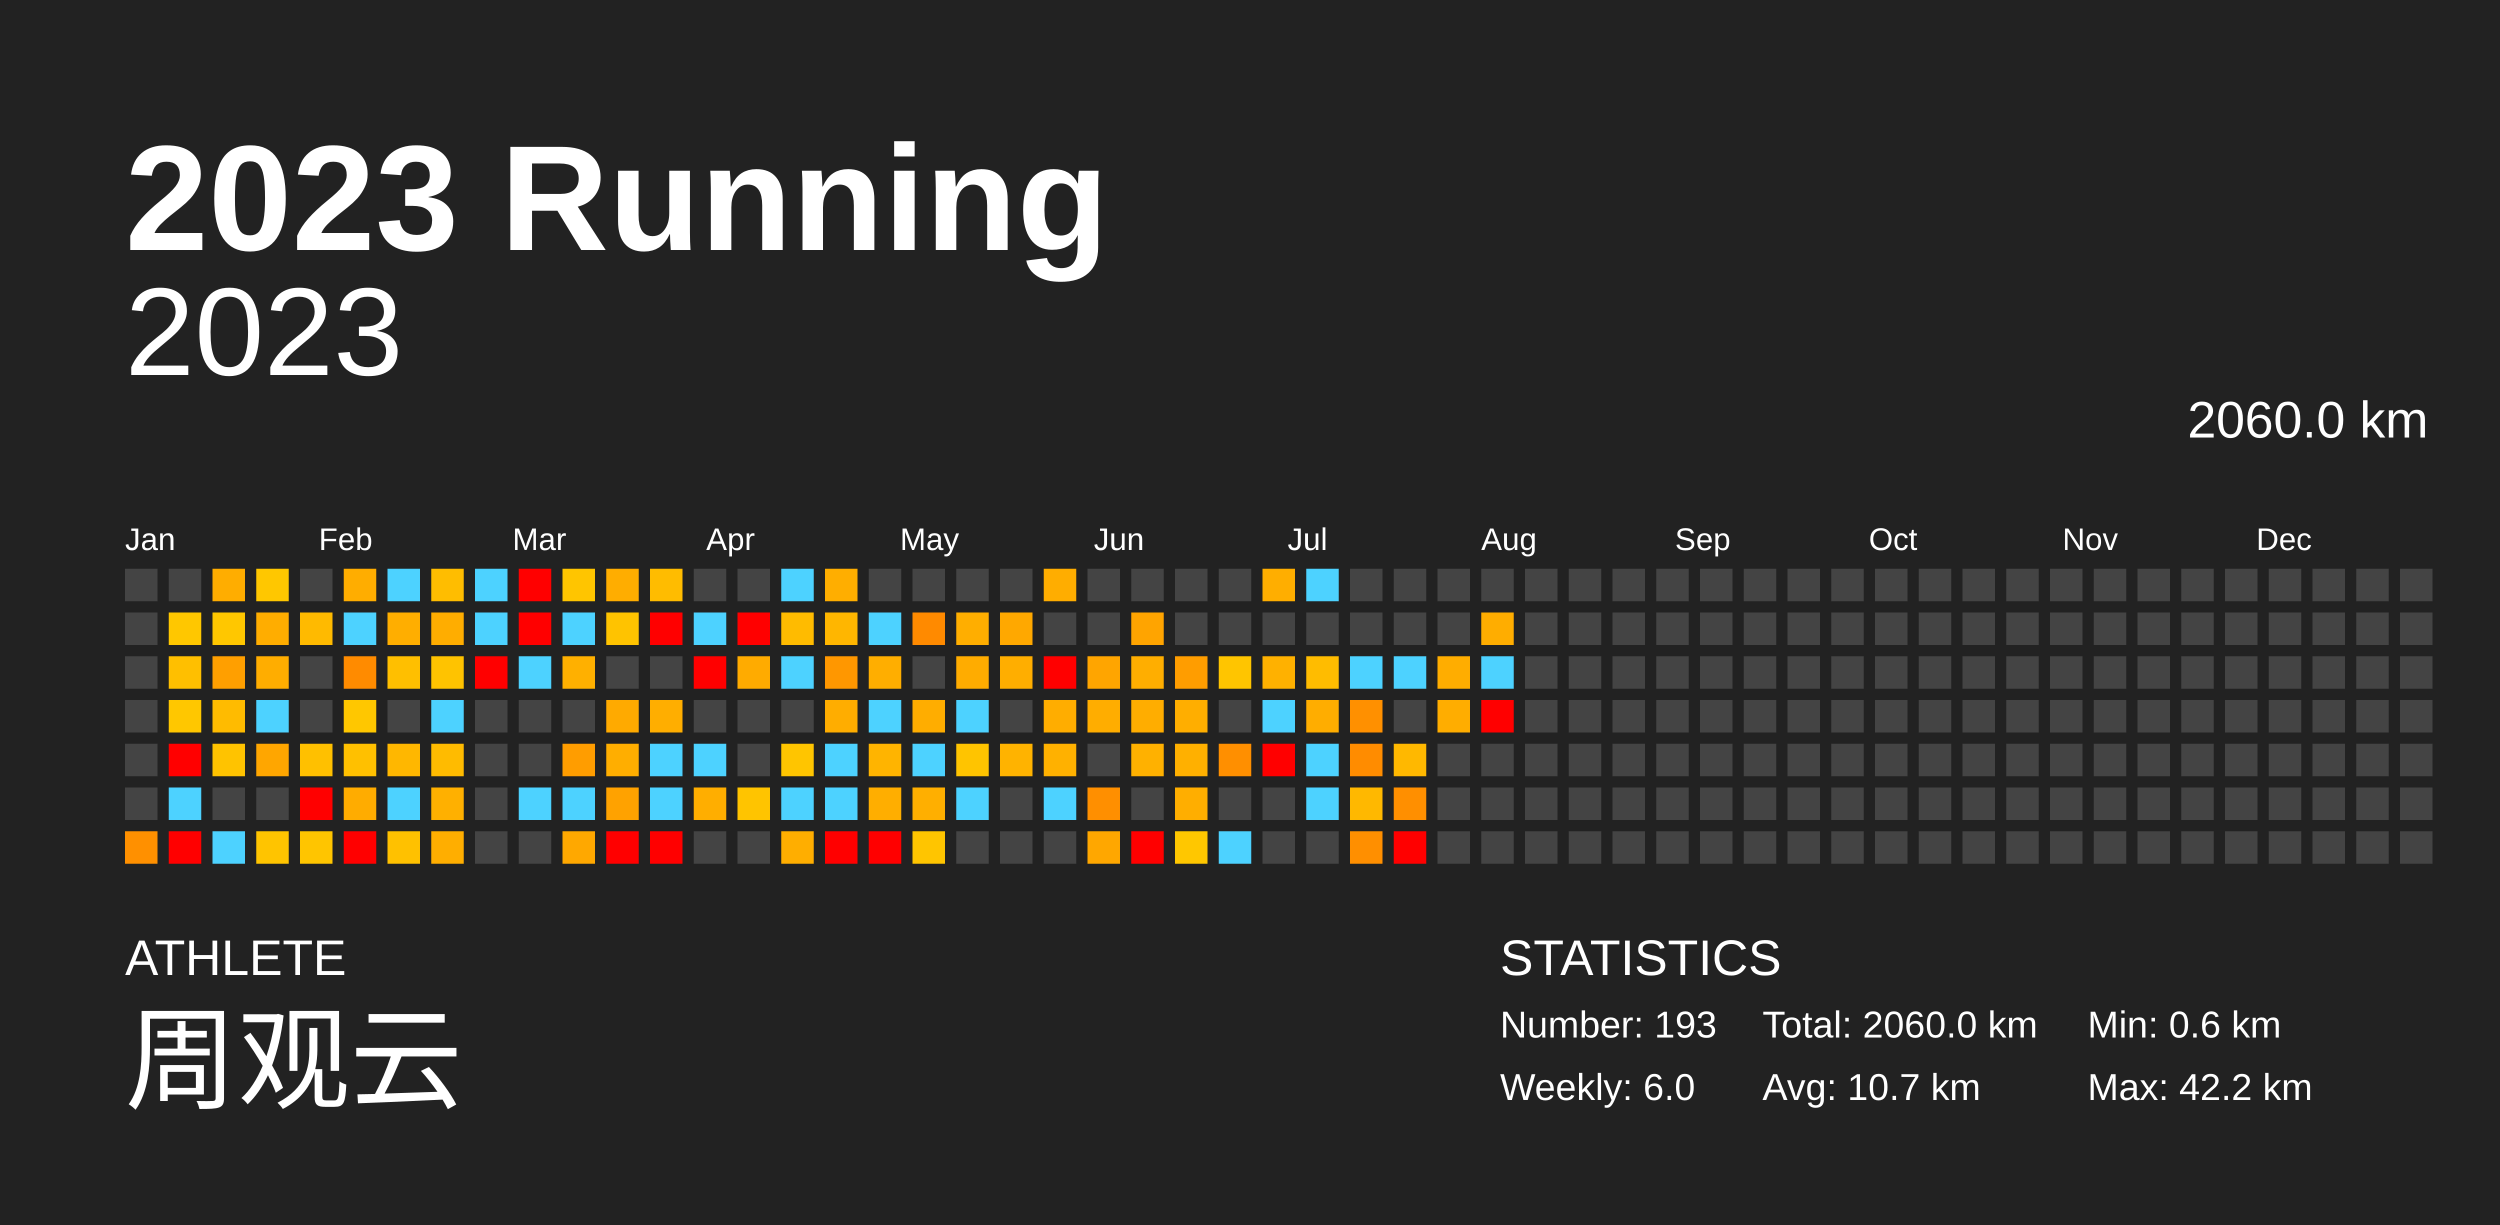
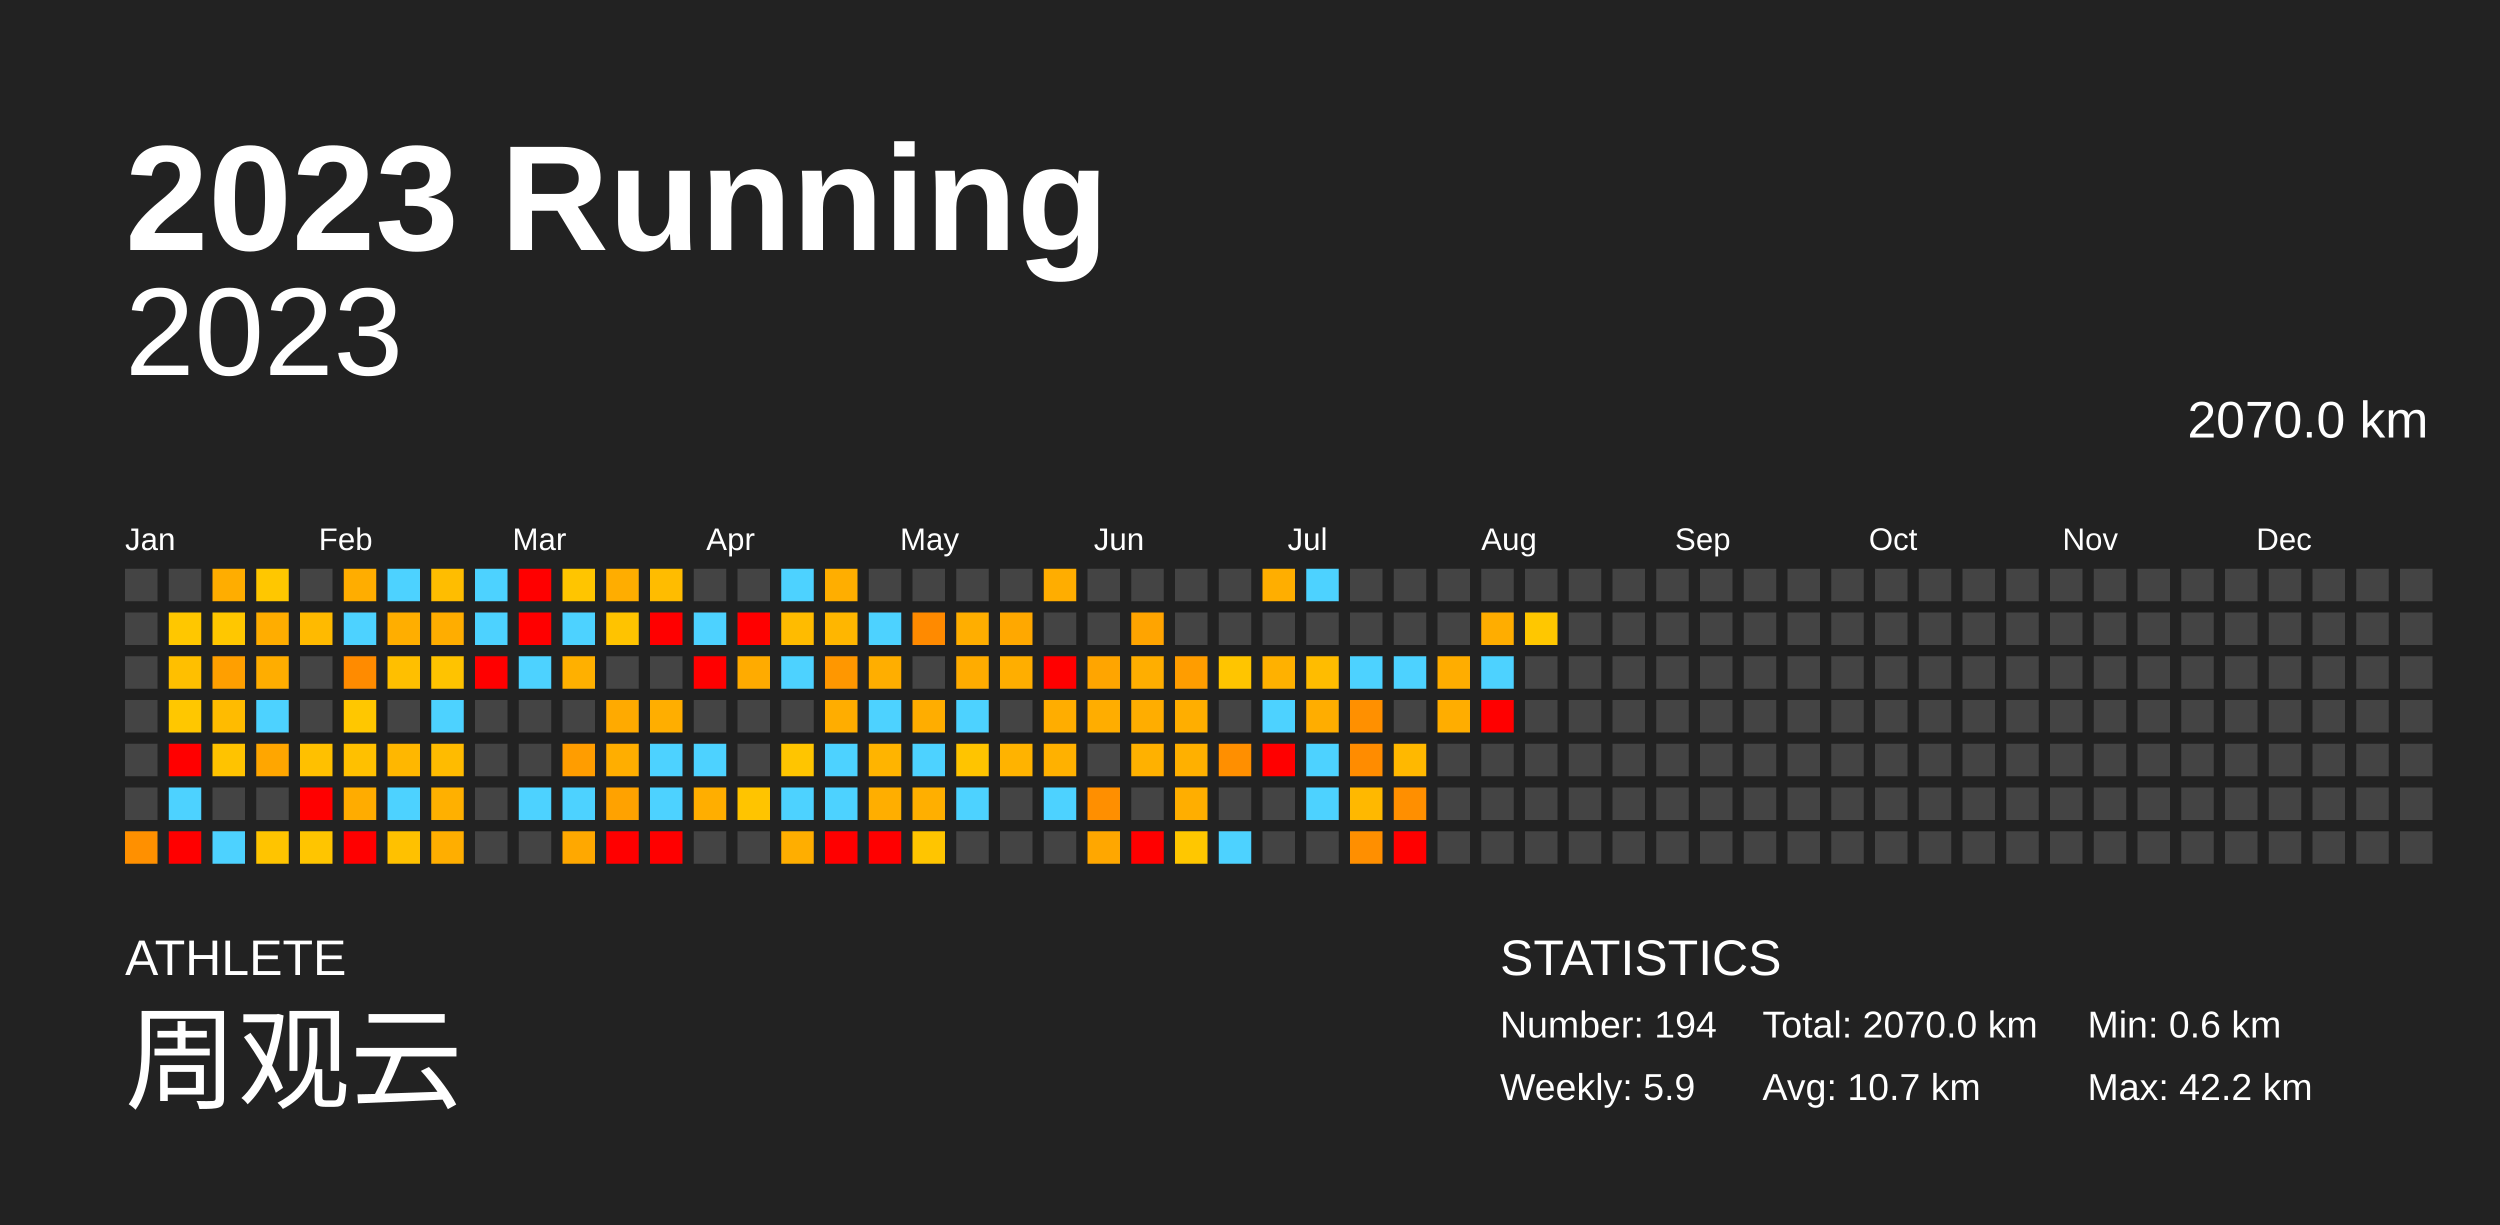
<svg xmlns="http://www.w3.org/2000/svg" baseProfile="full" height="98mm" version="1.1" viewBox="0,0,200,98" width="200mm">
  <defs />
  <rect fill="#222222" height="98" width="200" x="0" y="0" />
  <text fill="#FFFFFF" style="font-size:12px; font-family:Arial; font-weight:bold;" x="10" y="20">2023 Running</text>
  <text fill="#FFFFFF" style="font-size:4px; font-family:Arial" x="10" y="78">ATHLETE</text>
  <text fill="#FFFFFF" style="font-size:9px; font-family:Arial" x="10" y="88">周观云</text>
  <text fill="#FFFFFF" style="font-size:4px; font-family:Arial" x="120" y="78">STATISTICS</text>
-   <text fill="#FFFFFF" style="font-size:3px; font-family:Arial" x="120" y="83">Number: 193</text>
-   <text fill="#FFFFFF" style="font-size:3px; font-family:Arial" x="120" y="88">Weekly: 6.0</text>
-   <text fill="#FFFFFF" style="font-size:3px; font-family:Arial" x="141" y="83">Total: 2060.0 km</text>
+   <text fill="#FFFFFF" style="font-size:3px; font-family:Arial" x="120" y="83">Number: 194</text>
+   <text fill="#FFFFFF" style="font-size:3px; font-family:Arial" x="120" y="88">Weekly: 5.9</text>
+   <text fill="#FFFFFF" style="font-size:3px; font-family:Arial" x="141" y="83">Total: 2070.0 km</text>
  <text fill="#FFFFFF" style="font-size:3px; font-family:Arial" x="141" y="88">Avg: 10.7 km</text>
  <text fill="#FFFFFF" style="font-size:3px; font-family:Arial" x="167" y="83">Min: 0.6 km</text>
  <text fill="#FFFFFF" style="font-size:3px; font-family:Arial" x="167" y="88">Max: 42.2 km</text>
  <text alignment-baseline="hanging" fill="#FFFFFF" style="font-size:10.0px; font-family:Arial;" x="10" y="30">2023</text>
-   <text alignment-baseline="hanging" fill="#FFFFFF" style="font-size:4.125px; font-family:Arial;" x="175" y="35">2060.0 km</text>
+   <text alignment-baseline="hanging" fill="#FFFFFF" style="font-size:4.125px; font-family:Arial;" x="175" y="35">2070.0 km</text>
  <text fill="#FFFFFF" style="font-size:2.5px; font-family:Arial" x="10.0" y="44">Jan</text>
  <text fill="#FFFFFF" style="font-size:2.5px; font-family:Arial" x="25.5" y="44">Feb</text>
  <text fill="#FFFFFF" style="font-size:2.5px; font-family:Arial" x="41.0" y="44">Mar</text>
  <text fill="#FFFFFF" style="font-size:2.5px; font-family:Arial" x="56.5" y="44">Apr</text>
  <text fill="#FFFFFF" style="font-size:2.5px; font-family:Arial" x="72.0" y="44">May</text>
  <text fill="#FFFFFF" style="font-size:2.5px; font-family:Arial" x="87.5" y="44">Jun</text>
  <text fill="#FFFFFF" style="font-size:2.5px; font-family:Arial" x="103.0" y="44">Jul</text>
  <text fill="#FFFFFF" style="font-size:2.5px; font-family:Arial" x="118.5" y="44">Aug</text>
  <text fill="#FFFFFF" style="font-size:2.5px; font-family:Arial" x="134.0" y="44">Sep</text>
  <text fill="#FFFFFF" style="font-size:2.5px; font-family:Arial" x="149.5" y="44">Oct</text>
  <text fill="#FFFFFF" style="font-size:2.5px; font-family:Arial" x="165.0" y="44">Nov</text>
  <text fill="#FFFFFF" style="font-size:2.5px; font-family:Arial" x="180.5" y="44">Dec</text>
  <rect fill="#444444" height="2.6" width="2.6" x="10.0" y="45.5" />
  <rect fill="#444444" height="2.6" width="2.6" x="10.0" y="49.0" />
  <rect fill="#444444" height="2.6" width="2.6" x="10.0" y="52.5" />
  <rect fill="#444444" height="2.6" width="2.6" x="10.0" y="56.0" />
  <rect fill="#444444" height="2.6" width="2.6" x="10.0" y="59.5" />
  <rect fill="#444444" height="2.6" width="2.6" x="10.0" y="63.0" />
  <rect fill="#ff9000" height="2.6" width="2.6" x="10.0" y="66.5" />
  <rect fill="#444444" height="2.6" width="2.6" x="13.5" y="45.5" />
  <rect fill="#ffc700" height="2.6" width="2.6" x="13.5" y="49.0" />
  <rect fill="#ffbf00" height="2.6" width="2.6" x="13.5" y="52.5" />
  <rect fill="#ffc700" height="2.6" width="2.6" x="13.5" y="56.0" />
  <rect fill="red" height="2.6" width="2.6" x="13.5" y="59.5" />
  <rect fill="#4dd2ff" height="2.6" width="2.6" x="13.5" y="63.0" />
  <rect fill="red" height="2.6" width="2.6" x="13.5" y="66.5" />
  <rect fill="#ffad00" height="2.6" width="2.6" x="17.0" y="45.5" />
  <rect fill="#ffc700" height="2.6" width="2.6" x="17.0" y="49.0" />
  <rect fill="#ff9f00" height="2.6" width="2.6" x="17.0" y="52.5" />
  <rect fill="#ffbb00" height="2.6" width="2.6" x="17.0" y="56.0" />
  <rect fill="#ffc300" height="2.6" width="2.6" x="17.0" y="59.5" />
  <rect fill="#444444" height="2.6" width="2.6" x="17.0" y="63.0" />
  <rect fill="#4dd2ff" height="2.6" width="2.6" x="17.0" y="66.5" />
  <rect fill="#ffc700" height="2.6" width="2.6" x="20.5" y="45.5" />
  <rect fill="#ffad00" height="2.6" width="2.6" x="20.5" y="49.0" />
  <rect fill="#ffad00" height="2.6" width="2.6" x="20.5" y="52.5" />
  <rect fill="#4dd2ff" height="2.6" width="2.6" x="20.5" y="56.0" />
  <rect fill="#ffa600" height="2.6" width="2.6" x="20.5" y="59.5" />
  <rect fill="#444444" height="2.6" width="2.6" x="20.5" y="63.0" />
  <rect fill="#ffc400" height="2.6" width="2.6" x="20.5" y="66.5" />
  <rect fill="#444444" height="2.6" width="2.6" x="24.0" y="45.5" />
  <rect fill="#ffba00" height="2.6" width="2.6" x="24.0" y="49.0" />
  <rect fill="#444444" height="2.6" width="2.6" x="24.0" y="52.5" />
  <rect fill="#444444" height="2.6" width="2.6" x="24.0" y="56.0" />
  <rect fill="#ffc000" height="2.6" width="2.6" x="24.0" y="59.5" />
  <rect fill="red" height="2.6" width="2.6" x="24.0" y="63.0" />
  <rect fill="#ffc500" height="2.6" width="2.6" x="24.0" y="66.5" />
  <rect fill="#ffad00" height="2.6" width="2.6" x="27.5" y="45.5" />
  <rect fill="#4dd2ff" height="2.6" width="2.6" x="27.5" y="49.0" />
  <rect fill="#ff8b00" height="2.6" width="2.6" x="27.5" y="52.5" />
  <rect fill="#ffc700" height="2.6" width="2.6" x="27.5" y="56.0" />
  <rect fill="#ffc000" height="2.6" width="2.6" x="27.5" y="59.5" />
  <rect fill="#ffac00" height="2.6" width="2.6" x="27.5" y="63.0" />
  <rect fill="red" height="2.6" width="2.6" x="27.5" y="66.5" />
  <rect fill="#4dd2ff" height="2.6" width="2.6" x="31.0" y="45.5" />
  <rect fill="#ffae00" height="2.6" width="2.6" x="31.0" y="49.0" />
  <rect fill="#ffbf00" height="2.6" width="2.6" x="31.0" y="52.5" />
  <rect fill="#444444" height="2.6" width="2.6" x="31.0" y="56.0" />
  <rect fill="#ffb700" height="2.6" width="2.6" x="31.0" y="59.5" />
  <rect fill="#4dd2ff" height="2.6" width="2.6" x="31.0" y="63.0" />
  <rect fill="#ffc100" height="2.6" width="2.6" x="31.0" y="66.5" />
  <rect fill="#ffbd00" height="2.6" width="2.6" x="34.5" y="45.5" />
  <rect fill="#ffad00" height="2.6" width="2.6" x="34.5" y="49.0" />
  <rect fill="#ffc300" height="2.6" width="2.6" x="34.5" y="52.5" />
  <rect fill="#4dd2ff" height="2.6" width="2.6" x="34.5" y="56.0" />
  <rect fill="#ffbb00" height="2.6" width="2.6" x="34.5" y="59.5" />
  <rect fill="#ffb000" height="2.6" width="2.6" x="34.5" y="63.0" />
  <rect fill="#ffae00" height="2.6" width="2.6" x="34.5" y="66.5" />
  <rect fill="#4dd2ff" height="2.6" width="2.6" x="38.0" y="45.5" />
  <rect fill="#4dd2ff" height="2.6" width="2.6" x="38.0" y="49.0" />
  <rect fill="red" height="2.6" width="2.6" x="38.0" y="52.5" />
  <rect fill="#444444" height="2.6" width="2.6" x="38.0" y="56.0" />
  <rect fill="#444444" height="2.6" width="2.6" x="38.0" y="59.5" />
  <rect fill="#444444" height="2.6" width="2.6" x="38.0" y="63.0" />
  <rect fill="#444444" height="2.6" width="2.6" x="38.0" y="66.5" />
  <rect fill="red" height="2.6" width="2.6" x="41.5" y="45.5" />
  <rect fill="red" height="2.6" width="2.6" x="41.5" y="49.0" />
  <rect fill="#4dd2ff" height="2.6" width="2.6" x="41.5" y="52.5" />
  <rect fill="#444444" height="2.6" width="2.6" x="41.5" y="56.0" />
  <rect fill="#444444" height="2.6" width="2.6" x="41.5" y="59.5" />
  <rect fill="#4dd2ff" height="2.6" width="2.6" x="41.5" y="63.0" />
  <rect fill="#444444" height="2.6" width="2.6" x="41.5" y="66.5" />
  <rect fill="#ffc500" height="2.6" width="2.6" x="45.0" y="45.5" />
  <rect fill="#4dd2ff" height="2.6" width="2.6" x="45.0" y="49.0" />
  <rect fill="#ffb000" height="2.6" width="2.6" x="45.0" y="52.5" />
  <rect fill="#444444" height="2.6" width="2.6" x="45.0" y="56.0" />
  <rect fill="#ff9d00" height="2.6" width="2.6" x="45.0" y="59.5" />
  <rect fill="#4dd2ff" height="2.6" width="2.6" x="45.0" y="63.0" />
  <rect fill="#ffa800" height="2.6" width="2.6" x="45.0" y="66.5" />
  <rect fill="#ffad00" height="2.6" width="2.6" x="48.5" y="45.5" />
  <rect fill="#ffc300" height="2.6" width="2.6" x="48.5" y="49.0" />
  <rect fill="#444444" height="2.6" width="2.6" x="48.5" y="52.5" />
  <rect fill="#ffaa00" height="2.6" width="2.6" x="48.5" y="56.0" />
  <rect fill="#ffae00" height="2.6" width="2.6" x="48.5" y="59.5" />
  <rect fill="#ffa200" height="2.6" width="2.6" x="48.5" y="63.0" />
  <rect fill="red" height="2.6" width="2.6" x="48.5" y="66.5" />
  <rect fill="#ffbc00" height="2.6" width="2.6" x="52.0" y="45.5" />
  <rect fill="red" height="2.6" width="2.6" x="52.0" y="49.0" />
  <rect fill="#444444" height="2.6" width="2.6" x="52.0" y="52.5" />
  <rect fill="#ffae00" height="2.6" width="2.6" x="52.0" y="56.0" />
  <rect fill="#4dd2ff" height="2.6" width="2.6" x="52.0" y="59.5" />
  <rect fill="#4dd2ff" height="2.6" width="2.6" x="52.0" y="63.0" />
  <rect fill="red" height="2.6" width="2.6" x="52.0" y="66.5" />
  <rect fill="#444444" height="2.6" width="2.6" x="55.5" y="45.5" />
  <rect fill="#4dd2ff" height="2.6" width="2.6" x="55.5" y="49.0" />
  <rect fill="red" height="2.6" width="2.6" x="55.5" y="52.5" />
  <rect fill="#444444" height="2.6" width="2.6" x="55.5" y="56.0" />
  <rect fill="#4dd2ff" height="2.6" width="2.6" x="55.5" y="59.5" />
  <rect fill="#ffae00" height="2.6" width="2.6" x="55.5" y="63.0" />
  <rect fill="#444444" height="2.6" width="2.6" x="55.5" y="66.5" />
  <rect fill="#444444" height="2.6" width="2.6" x="59.0" y="45.5" />
  <rect fill="red" height="2.6" width="2.6" x="59.0" y="49.0" />
  <rect fill="#ffab00" height="2.6" width="2.6" x="59.0" y="52.5" />
  <rect fill="#444444" height="2.6" width="2.6" x="59.0" y="56.0" />
  <rect fill="#444444" height="2.6" width="2.6" x="59.0" y="59.5" />
  <rect fill="#ffc400" height="2.6" width="2.6" x="59.0" y="63.0" />
  <rect fill="#444444" height="2.6" width="2.6" x="59.0" y="66.5" />
  <rect fill="#4dd2ff" height="2.6" width="2.6" x="62.5" y="45.5" />
  <rect fill="#ffbb00" height="2.6" width="2.6" x="62.5" y="49.0" />
  <rect fill="#4dd2ff" height="2.6" width="2.6" x="62.5" y="52.5" />
  <rect fill="#444444" height="2.6" width="2.6" x="62.5" y="56.0" />
  <rect fill="#ffc500" height="2.6" width="2.6" x="62.5" y="59.5" />
  <rect fill="#4dd2ff" height="2.6" width="2.6" x="62.5" y="63.0" />
  <rect fill="#ffae00" height="2.6" width="2.6" x="62.5" y="66.5" />
  <rect fill="#ffae00" height="2.6" width="2.6" x="66.0" y="45.5" />
  <rect fill="#ffb600" height="2.6" width="2.6" x="66.0" y="49.0" />
  <rect fill="#ff9700" height="2.6" width="2.6" x="66.0" y="52.5" />
  <rect fill="#ffad00" height="2.6" width="2.6" x="66.0" y="56.0" />
  <rect fill="#4dd2ff" height="2.6" width="2.6" x="66.0" y="59.5" />
  <rect fill="#4dd2ff" height="2.6" width="2.6" x="66.0" y="63.0" />
  <rect fill="red" height="2.6" width="2.6" x="66.0" y="66.5" />
  <rect fill="#444444" height="2.6" width="2.6" x="69.5" y="45.5" />
  <rect fill="#4dd2ff" height="2.6" width="2.6" x="69.5" y="49.0" />
  <rect fill="#ffae00" height="2.6" width="2.6" x="69.5" y="52.5" />
  <rect fill="#4dd2ff" height="2.6" width="2.6" x="69.5" y="56.0" />
  <rect fill="#ffb400" height="2.6" width="2.6" x="69.5" y="59.5" />
  <rect fill="#ffae00" height="2.6" width="2.6" x="69.5" y="63.0" />
  <rect fill="red" height="2.6" width="2.6" x="69.5" y="66.5" />
  <rect fill="#444444" height="2.6" width="2.6" x="73.0" y="45.5" />
  <rect fill="#ff8a00" height="2.6" width="2.6" x="73.0" y="49.0" />
  <rect fill="#444444" height="2.6" width="2.6" x="73.0" y="52.5" />
  <rect fill="#ffad00" height="2.6" width="2.6" x="73.0" y="56.0" />
  <rect fill="#4dd2ff" height="2.6" width="2.6" x="73.0" y="59.5" />
  <rect fill="#ffaf00" height="2.6" width="2.6" x="73.0" y="63.0" />
  <rect fill="#ffc500" height="2.6" width="2.6" x="73.0" y="66.5" />
  <rect fill="#444444" height="2.6" width="2.6" x="76.5" y="45.5" />
  <rect fill="#ffae00" height="2.6" width="2.6" x="76.5" y="49.0" />
  <rect fill="#ffac00" height="2.6" width="2.6" x="76.5" y="52.5" />
  <rect fill="#4dd2ff" height="2.6" width="2.6" x="76.5" y="56.0" />
  <rect fill="#ffc400" height="2.6" width="2.6" x="76.5" y="59.5" />
  <rect fill="#4dd2ff" height="2.6" width="2.6" x="76.5" y="63.0" />
  <rect fill="#444444" height="2.6" width="2.6" x="76.5" y="66.5" />
  <rect fill="#444444" height="2.6" width="2.6" x="80.0" y="45.5" />
  <rect fill="#ffa800" height="2.6" width="2.6" x="80.0" y="49.0" />
  <rect fill="#ffae00" height="2.6" width="2.6" x="80.0" y="52.5" />
  <rect fill="#444444" height="2.6" width="2.6" x="80.0" y="56.0" />
  <rect fill="#ffb300" height="2.6" width="2.6" x="80.0" y="59.5" />
  <rect fill="#444444" height="2.6" width="2.6" x="80.0" y="63.0" />
  <rect fill="#444444" height="2.6" width="2.6" x="80.0" y="66.5" />
  <rect fill="#ffad00" height="2.6" width="2.6" x="83.5" y="45.5" />
  <rect fill="#444444" height="2.6" width="2.6" x="83.5" y="49.0" />
  <rect fill="red" height="2.6" width="2.6" x="83.5" y="52.5" />
  <rect fill="#ffad00" height="2.6" width="2.6" x="83.5" y="56.0" />
  <rect fill="#ffb100" height="2.6" width="2.6" x="83.5" y="59.5" />
  <rect fill="#4dd2ff" height="2.6" width="2.6" x="83.5" y="63.0" />
  <rect fill="#444444" height="2.6" width="2.6" x="83.5" y="66.5" />
  <rect fill="#444444" height="2.6" width="2.6" x="87.0" y="45.5" />
  <rect fill="#444444" height="2.6" width="2.6" x="87.0" y="49.0" />
  <rect fill="#ffa500" height="2.6" width="2.6" x="87.0" y="52.5" />
  <rect fill="#ffad00" height="2.6" width="2.6" x="87.0" y="56.0" />
  <rect fill="#444444" height="2.6" width="2.6" x="87.0" y="59.5" />
  <rect fill="#ff8f00" height="2.6" width="2.6" x="87.0" y="63.0" />
  <rect fill="#ffa700" height="2.6" width="2.6" x="87.0" y="66.5" />
  <rect fill="#444444" height="2.6" width="2.6" x="90.5" y="45.5" />
  <rect fill="#ffa400" height="2.6" width="2.6" x="90.5" y="49.0" />
  <rect fill="#ffae00" height="2.6" width="2.6" x="90.5" y="52.5" />
  <rect fill="#ffad00" height="2.6" width="2.6" x="90.5" y="56.0" />
  <rect fill="#ffb100" height="2.6" width="2.6" x="90.5" y="59.5" />
  <rect fill="#444444" height="2.6" width="2.6" x="90.5" y="63.0" />
  <rect fill="red" height="2.6" width="2.6" x="90.5" y="66.5" />
  <rect fill="#444444" height="2.6" width="2.6" x="94.0" y="45.5" />
  <rect fill="#444444" height="2.6" width="2.6" x="94.0" y="49.0" />
  <rect fill="#ff9d00" height="2.6" width="2.6" x="94.0" y="52.5" />
  <rect fill="#ffae00" height="2.6" width="2.6" x="94.0" y="56.0" />
  <rect fill="#ffb000" height="2.6" width="2.6" x="94.0" y="59.5" />
  <rect fill="#ffae00" height="2.6" width="2.6" x="94.0" y="63.0" />
  <rect fill="#ffc700" height="2.6" width="2.6" x="94.0" y="66.5" />
  <rect fill="#444444" height="2.6" width="2.6" x="97.5" y="45.5" />
  <rect fill="#444444" height="2.6" width="2.6" x="97.5" y="49.0" />
  <rect fill="#ffc500" height="2.6" width="2.6" x="97.5" y="52.5" />
  <rect fill="#444444" height="2.6" width="2.6" x="97.5" y="56.0" />
  <rect fill="#ff8f00" height="2.6" width="2.6" x="97.5" y="59.5" />
  <rect fill="#444444" height="2.6" width="2.6" x="97.5" y="63.0" />
  <rect fill="#4dd2ff" height="2.6" width="2.6" x="97.5" y="66.5" />
  <rect fill="#ffae00" height="2.6" width="2.6" x="101.0" y="45.5" />
  <rect fill="#444444" height="2.6" width="2.6" x="101.0" y="49.0" />
  <rect fill="#ffb100" height="2.6" width="2.6" x="101.0" y="52.5" />
  <rect fill="#4dd2ff" height="2.6" width="2.6" x="101.0" y="56.0" />
  <rect fill="red" height="2.6" width="2.6" x="101.0" y="59.5" />
  <rect fill="#444444" height="2.6" width="2.6" x="101.0" y="63.0" />
  <rect fill="#444444" height="2.6" width="2.6" x="101.0" y="66.5" />
  <rect fill="#4dd2ff" height="2.6" width="2.6" x="104.5" y="45.5" />
  <rect fill="#444444" height="2.6" width="2.6" x="104.5" y="49.0" />
  <rect fill="#ffbc00" height="2.6" width="2.6" x="104.5" y="52.5" />
  <rect fill="#ffad00" height="2.6" width="2.6" x="104.5" y="56.0" />
  <rect fill="#4dd2ff" height="2.6" width="2.6" x="104.5" y="59.5" />
  <rect fill="#4dd2ff" height="2.6" width="2.6" x="104.5" y="63.0" />
  <rect fill="#444444" height="2.6" width="2.6" x="104.5" y="66.5" />
  <rect fill="#444444" height="2.6" width="2.6" x="108.0" y="45.5" />
  <rect fill="#444444" height="2.6" width="2.6" x="108.0" y="49.0" />
  <rect fill="#4dd2ff" height="2.6" width="2.6" x="108.0" y="52.5" />
  <rect fill="#ff9000" height="2.6" width="2.6" x="108.0" y="56.0" />
  <rect fill="#ff8c00" height="2.6" width="2.6" x="108.0" y="59.5" />
  <rect fill="#ffb800" height="2.6" width="2.6" x="108.0" y="63.0" />
  <rect fill="#ff8f00" height="2.6" width="2.6" x="108.0" y="66.5" />
  <rect fill="#444444" height="2.6" width="2.6" x="111.5" y="45.5" />
  <rect fill="#444444" height="2.6" width="2.6" x="111.5" y="49.0" />
  <rect fill="#4dd2ff" height="2.6" width="2.6" x="111.5" y="52.5" />
  <rect fill="#444444" height="2.6" width="2.6" x="111.5" y="56.0" />
  <rect fill="#ffb800" height="2.6" width="2.6" x="111.5" y="59.5" />
  <rect fill="#ff8f00" height="2.6" width="2.6" x="111.5" y="63.0" />
  <rect fill="red" height="2.6" width="2.6" x="111.5" y="66.5" />
  <rect fill="#444444" height="2.6" width="2.6" x="115.0" y="45.5" />
  <rect fill="#444444" height="2.6" width="2.6" x="115.0" y="49.0" />
  <rect fill="#ffad00" height="2.6" width="2.6" x="115.0" y="52.5" />
  <rect fill="#ffad00" height="2.6" width="2.6" x="115.0" y="56.0" />
  <rect fill="#444444" height="2.6" width="2.6" x="115.0" y="59.5" />
  <rect fill="#444444" height="2.6" width="2.6" x="115.0" y="63.0" />
  <rect fill="#444444" height="2.6" width="2.6" x="115.0" y="66.5" />
  <rect fill="#444444" height="2.6" width="2.6" x="118.5" y="45.5" />
  <rect fill="#ffad00" height="2.6" width="2.6" x="118.5" y="49.0" />
  <rect fill="#4dd2ff" height="2.6" width="2.6" x="118.5" y="52.5" />
  <rect fill="red" height="2.6" width="2.6" x="118.5" y="56.0" />
  <rect fill="#444444" height="2.6" width="2.6" x="118.5" y="59.5" />
  <rect fill="#444444" height="2.6" width="2.6" x="118.5" y="63.0" />
  <rect fill="#444444" height="2.6" width="2.6" x="118.5" y="66.5" />
  <rect fill="#444444" height="2.6" width="2.6" x="122.0" y="45.5" />
-   <rect fill="#444444" height="2.6" width="2.6" x="122.0" y="49.0" />
+   <rect fill="#ffc700" height="2.6" width="2.6" x="122.0" y="49.0" />
  <rect fill="#444444" height="2.6" width="2.6" x="122.0" y="52.5" />
  <rect fill="#444444" height="2.6" width="2.6" x="122.0" y="56.0" />
  <rect fill="#444444" height="2.6" width="2.6" x="122.0" y="59.5" />
  <rect fill="#444444" height="2.6" width="2.6" x="122.0" y="63.0" />
  <rect fill="#444444" height="2.6" width="2.6" x="122.0" y="66.5" />
  <rect fill="#444444" height="2.6" width="2.6" x="125.5" y="45.5" />
  <rect fill="#444444" height="2.6" width="2.6" x="125.5" y="49.0" />
  <rect fill="#444444" height="2.6" width="2.6" x="125.5" y="52.5" />
  <rect fill="#444444" height="2.6" width="2.6" x="125.5" y="56.0" />
  <rect fill="#444444" height="2.6" width="2.6" x="125.5" y="59.5" />
  <rect fill="#444444" height="2.6" width="2.6" x="125.5" y="63.0" />
  <rect fill="#444444" height="2.6" width="2.6" x="125.5" y="66.5" />
  <rect fill="#444444" height="2.6" width="2.6" x="129.0" y="45.5" />
  <rect fill="#444444" height="2.6" width="2.6" x="129.0" y="49.0" />
  <rect fill="#444444" height="2.6" width="2.6" x="129.0" y="52.5" />
  <rect fill="#444444" height="2.6" width="2.6" x="129.0" y="56.0" />
  <rect fill="#444444" height="2.6" width="2.6" x="129.0" y="59.5" />
  <rect fill="#444444" height="2.6" width="2.6" x="129.0" y="63.0" />
  <rect fill="#444444" height="2.6" width="2.6" x="129.0" y="66.5" />
  <rect fill="#444444" height="2.6" width="2.6" x="132.5" y="45.5" />
  <rect fill="#444444" height="2.6" width="2.6" x="132.5" y="49.0" />
  <rect fill="#444444" height="2.6" width="2.6" x="132.5" y="52.5" />
  <rect fill="#444444" height="2.6" width="2.6" x="132.5" y="56.0" />
  <rect fill="#444444" height="2.6" width="2.6" x="132.5" y="59.5" />
  <rect fill="#444444" height="2.6" width="2.6" x="132.5" y="63.0" />
  <rect fill="#444444" height="2.6" width="2.6" x="132.5" y="66.5" />
  <rect fill="#444444" height="2.6" width="2.6" x="136.0" y="45.5" />
  <rect fill="#444444" height="2.6" width="2.6" x="136.0" y="49.0" />
  <rect fill="#444444" height="2.6" width="2.6" x="136.0" y="52.5" />
  <rect fill="#444444" height="2.6" width="2.6" x="136.0" y="56.0" />
  <rect fill="#444444" height="2.6" width="2.6" x="136.0" y="59.5" />
  <rect fill="#444444" height="2.6" width="2.6" x="136.0" y="63.0" />
  <rect fill="#444444" height="2.6" width="2.6" x="136.0" y="66.5" />
  <rect fill="#444444" height="2.6" width="2.6" x="139.5" y="45.5" />
  <rect fill="#444444" height="2.6" width="2.6" x="139.5" y="49.0" />
  <rect fill="#444444" height="2.6" width="2.6" x="139.5" y="52.5" />
  <rect fill="#444444" height="2.6" width="2.6" x="139.5" y="56.0" />
  <rect fill="#444444" height="2.6" width="2.6" x="139.5" y="59.5" />
  <rect fill="#444444" height="2.6" width="2.6" x="139.5" y="63.0" />
  <rect fill="#444444" height="2.6" width="2.6" x="139.5" y="66.5" />
  <rect fill="#444444" height="2.6" width="2.6" x="143.0" y="45.5" />
  <rect fill="#444444" height="2.6" width="2.6" x="143.0" y="49.0" />
  <rect fill="#444444" height="2.6" width="2.6" x="143.0" y="52.5" />
  <rect fill="#444444" height="2.6" width="2.6" x="143.0" y="56.0" />
  <rect fill="#444444" height="2.6" width="2.6" x="143.0" y="59.5" />
  <rect fill="#444444" height="2.6" width="2.6" x="143.0" y="63.0" />
  <rect fill="#444444" height="2.6" width="2.6" x="143.0" y="66.5" />
  <rect fill="#444444" height="2.6" width="2.6" x="146.5" y="45.5" />
  <rect fill="#444444" height="2.6" width="2.6" x="146.5" y="49.0" />
  <rect fill="#444444" height="2.6" width="2.6" x="146.5" y="52.5" />
  <rect fill="#444444" height="2.6" width="2.6" x="146.5" y="56.0" />
  <rect fill="#444444" height="2.6" width="2.6" x="146.5" y="59.5" />
  <rect fill="#444444" height="2.6" width="2.6" x="146.5" y="63.0" />
  <rect fill="#444444" height="2.6" width="2.6" x="146.5" y="66.5" />
  <rect fill="#444444" height="2.6" width="2.6" x="150.0" y="45.5" />
  <rect fill="#444444" height="2.6" width="2.6" x="150.0" y="49.0" />
  <rect fill="#444444" height="2.6" width="2.6" x="150.0" y="52.5" />
  <rect fill="#444444" height="2.6" width="2.6" x="150.0" y="56.0" />
  <rect fill="#444444" height="2.6" width="2.6" x="150.0" y="59.5" />
  <rect fill="#444444" height="2.6" width="2.6" x="150.0" y="63.0" />
  <rect fill="#444444" height="2.6" width="2.6" x="150.0" y="66.5" />
  <rect fill="#444444" height="2.6" width="2.6" x="153.5" y="45.5" />
  <rect fill="#444444" height="2.6" width="2.6" x="153.5" y="49.0" />
  <rect fill="#444444" height="2.6" width="2.6" x="153.5" y="52.5" />
  <rect fill="#444444" height="2.6" width="2.6" x="153.5" y="56.0" />
  <rect fill="#444444" height="2.6" width="2.6" x="153.5" y="59.5" />
  <rect fill="#444444" height="2.6" width="2.6" x="153.5" y="63.0" />
  <rect fill="#444444" height="2.6" width="2.6" x="153.5" y="66.5" />
  <rect fill="#444444" height="2.6" width="2.6" x="157.0" y="45.5" />
  <rect fill="#444444" height="2.6" width="2.6" x="157.0" y="49.0" />
  <rect fill="#444444" height="2.6" width="2.6" x="157.0" y="52.5" />
  <rect fill="#444444" height="2.6" width="2.6" x="157.0" y="56.0" />
  <rect fill="#444444" height="2.6" width="2.6" x="157.0" y="59.5" />
  <rect fill="#444444" height="2.6" width="2.6" x="157.0" y="63.0" />
  <rect fill="#444444" height="2.6" width="2.6" x="157.0" y="66.5" />
  <rect fill="#444444" height="2.6" width="2.6" x="160.5" y="45.5" />
  <rect fill="#444444" height="2.6" width="2.6" x="160.5" y="49.0" />
  <rect fill="#444444" height="2.6" width="2.6" x="160.5" y="52.5" />
  <rect fill="#444444" height="2.6" width="2.6" x="160.5" y="56.0" />
  <rect fill="#444444" height="2.6" width="2.6" x="160.5" y="59.5" />
  <rect fill="#444444" height="2.6" width="2.6" x="160.5" y="63.0" />
  <rect fill="#444444" height="2.6" width="2.6" x="160.5" y="66.5" />
  <rect fill="#444444" height="2.6" width="2.6" x="164.0" y="45.5" />
  <rect fill="#444444" height="2.6" width="2.6" x="164.0" y="49.0" />
  <rect fill="#444444" height="2.6" width="2.6" x="164.0" y="52.5" />
  <rect fill="#444444" height="2.6" width="2.6" x="164.0" y="56.0" />
  <rect fill="#444444" height="2.6" width="2.6" x="164.0" y="59.5" />
  <rect fill="#444444" height="2.6" width="2.6" x="164.0" y="63.0" />
  <rect fill="#444444" height="2.6" width="2.6" x="164.0" y="66.5" />
  <rect fill="#444444" height="2.6" width="2.6" x="167.5" y="45.5" />
  <rect fill="#444444" height="2.6" width="2.6" x="167.5" y="49.0" />
  <rect fill="#444444" height="2.6" width="2.6" x="167.5" y="52.5" />
  <rect fill="#444444" height="2.6" width="2.6" x="167.5" y="56.0" />
  <rect fill="#444444" height="2.6" width="2.6" x="167.5" y="59.5" />
  <rect fill="#444444" height="2.6" width="2.6" x="167.5" y="63.0" />
  <rect fill="#444444" height="2.6" width="2.6" x="167.5" y="66.5" />
  <rect fill="#444444" height="2.6" width="2.6" x="171.0" y="45.5" />
  <rect fill="#444444" height="2.6" width="2.6" x="171.0" y="49.0" />
  <rect fill="#444444" height="2.6" width="2.6" x="171.0" y="52.5" />
  <rect fill="#444444" height="2.6" width="2.6" x="171.0" y="56.0" />
  <rect fill="#444444" height="2.6" width="2.6" x="171.0" y="59.5" />
  <rect fill="#444444" height="2.6" width="2.6" x="171.0" y="63.0" />
  <rect fill="#444444" height="2.6" width="2.6" x="171.0" y="66.5" />
  <rect fill="#444444" height="2.6" width="2.6" x="174.5" y="45.5" />
  <rect fill="#444444" height="2.6" width="2.6" x="174.5" y="49.0" />
  <rect fill="#444444" height="2.6" width="2.6" x="174.5" y="52.5" />
  <rect fill="#444444" height="2.6" width="2.6" x="174.5" y="56.0" />
  <rect fill="#444444" height="2.6" width="2.6" x="174.5" y="59.5" />
  <rect fill="#444444" height="2.6" width="2.6" x="174.5" y="63.0" />
  <rect fill="#444444" height="2.6" width="2.6" x="174.5" y="66.5" />
  <rect fill="#444444" height="2.6" width="2.6" x="178.0" y="45.5" />
  <rect fill="#444444" height="2.6" width="2.6" x="178.0" y="49.0" />
  <rect fill="#444444" height="2.6" width="2.6" x="178.0" y="52.5" />
  <rect fill="#444444" height="2.6" width="2.6" x="178.0" y="56.0" />
  <rect fill="#444444" height="2.6" width="2.6" x="178.0" y="59.5" />
  <rect fill="#444444" height="2.6" width="2.6" x="178.0" y="63.0" />
  <rect fill="#444444" height="2.6" width="2.6" x="178.0" y="66.5" />
  <rect fill="#444444" height="2.6" width="2.6" x="181.5" y="45.5" />
  <rect fill="#444444" height="2.6" width="2.6" x="181.5" y="49.0" />
  <rect fill="#444444" height="2.6" width="2.6" x="181.5" y="52.5" />
  <rect fill="#444444" height="2.6" width="2.6" x="181.5" y="56.0" />
  <rect fill="#444444" height="2.6" width="2.6" x="181.5" y="59.5" />
  <rect fill="#444444" height="2.6" width="2.6" x="181.5" y="63.0" />
  <rect fill="#444444" height="2.6" width="2.6" x="181.5" y="66.5" />
  <rect fill="#444444" height="2.6" width="2.6" x="185.0" y="45.5" />
  <rect fill="#444444" height="2.6" width="2.6" x="185.0" y="49.0" />
  <rect fill="#444444" height="2.6" width="2.6" x="185.0" y="52.5" />
  <rect fill="#444444" height="2.6" width="2.6" x="185.0" y="56.0" />
  <rect fill="#444444" height="2.6" width="2.6" x="185.0" y="59.5" />
  <rect fill="#444444" height="2.6" width="2.6" x="185.0" y="63.0" />
  <rect fill="#444444" height="2.6" width="2.6" x="185.0" y="66.5" />
  <rect fill="#444444" height="2.6" width="2.6" x="188.5" y="45.5" />
  <rect fill="#444444" height="2.6" width="2.6" x="188.5" y="49.0" />
  <rect fill="#444444" height="2.6" width="2.6" x="188.5" y="52.5" />
  <rect fill="#444444" height="2.6" width="2.6" x="188.5" y="56.0" />
  <rect fill="#444444" height="2.6" width="2.6" x="188.5" y="59.5" />
  <rect fill="#444444" height="2.6" width="2.6" x="188.5" y="63.0" />
  <rect fill="#444444" height="2.6" width="2.6" x="188.5" y="66.5" />
  <rect fill="#444444" height="2.6" width="2.6" x="192.0" y="45.5" />
  <rect fill="#444444" height="2.6" width="2.6" x="192.0" y="49.0" />
  <rect fill="#444444" height="2.6" width="2.6" x="192.0" y="52.5" />
  <rect fill="#444444" height="2.6" width="2.6" x="192.0" y="56.0" />
  <rect fill="#444444" height="2.6" width="2.6" x="192.0" y="59.5" />
  <rect fill="#444444" height="2.6" width="2.6" x="192.0" y="63.0" />
  <rect fill="#444444" height="2.6" width="2.6" x="192.0" y="66.5" />
</svg>
